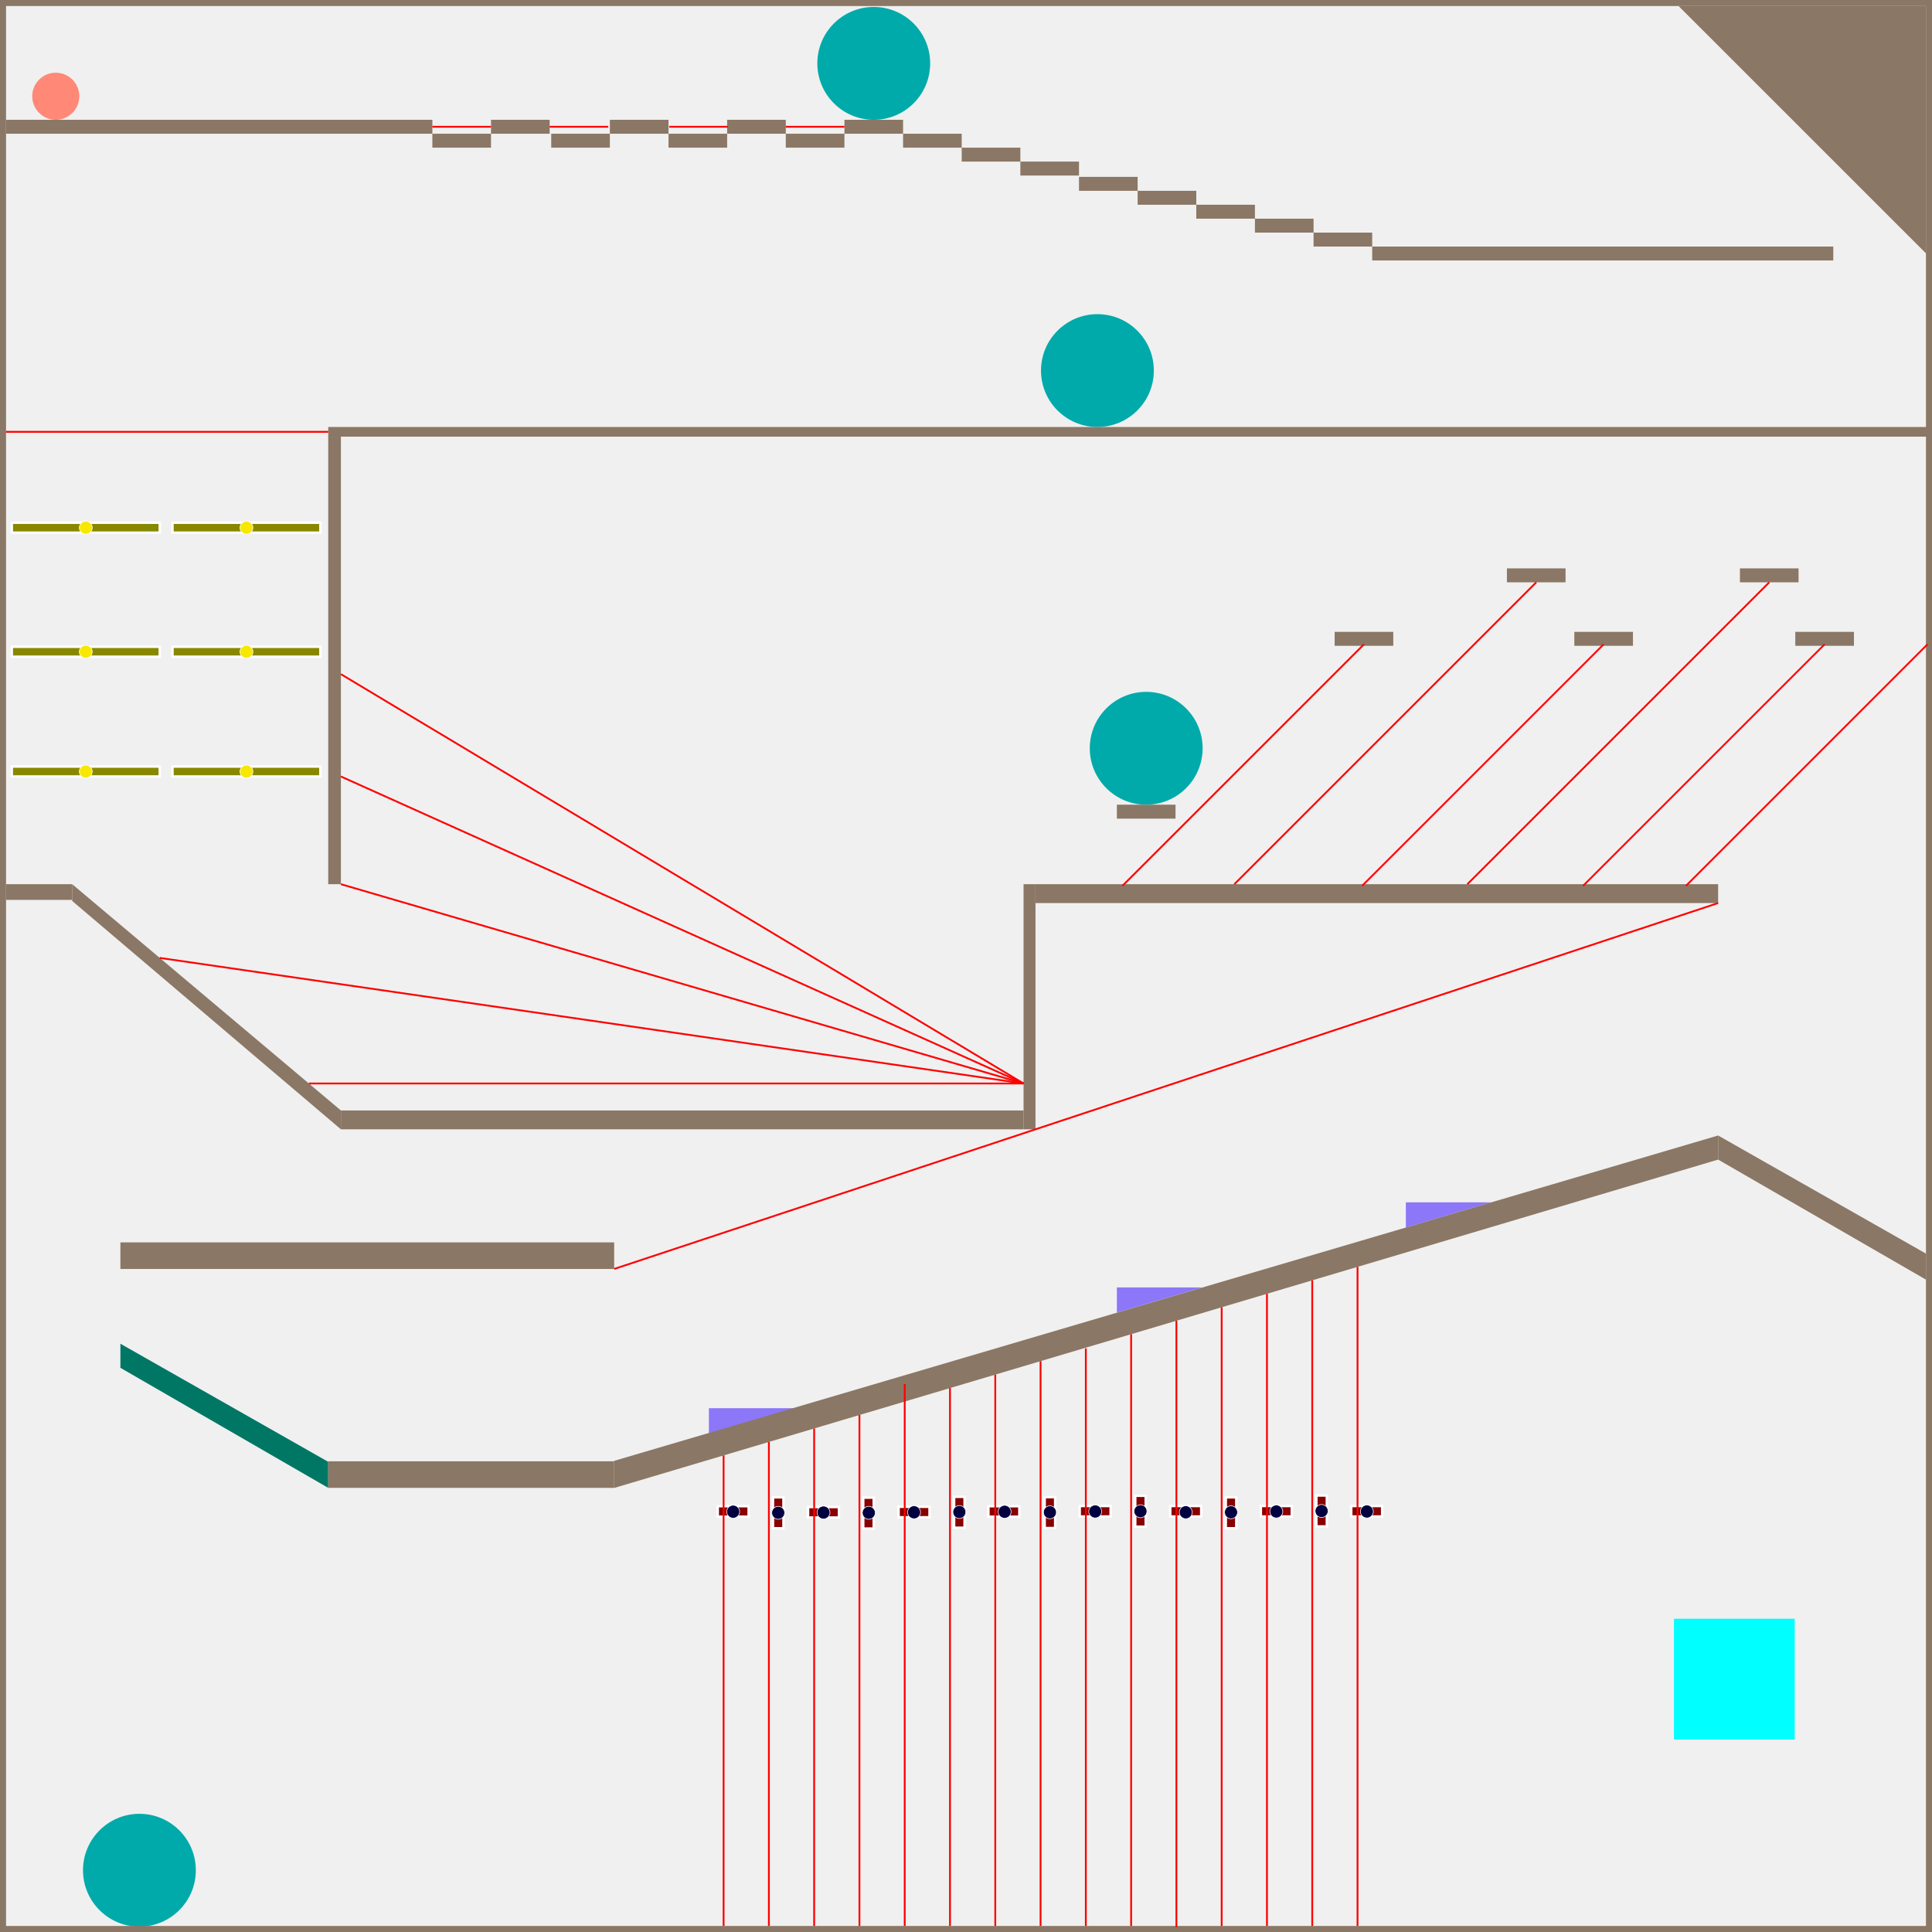
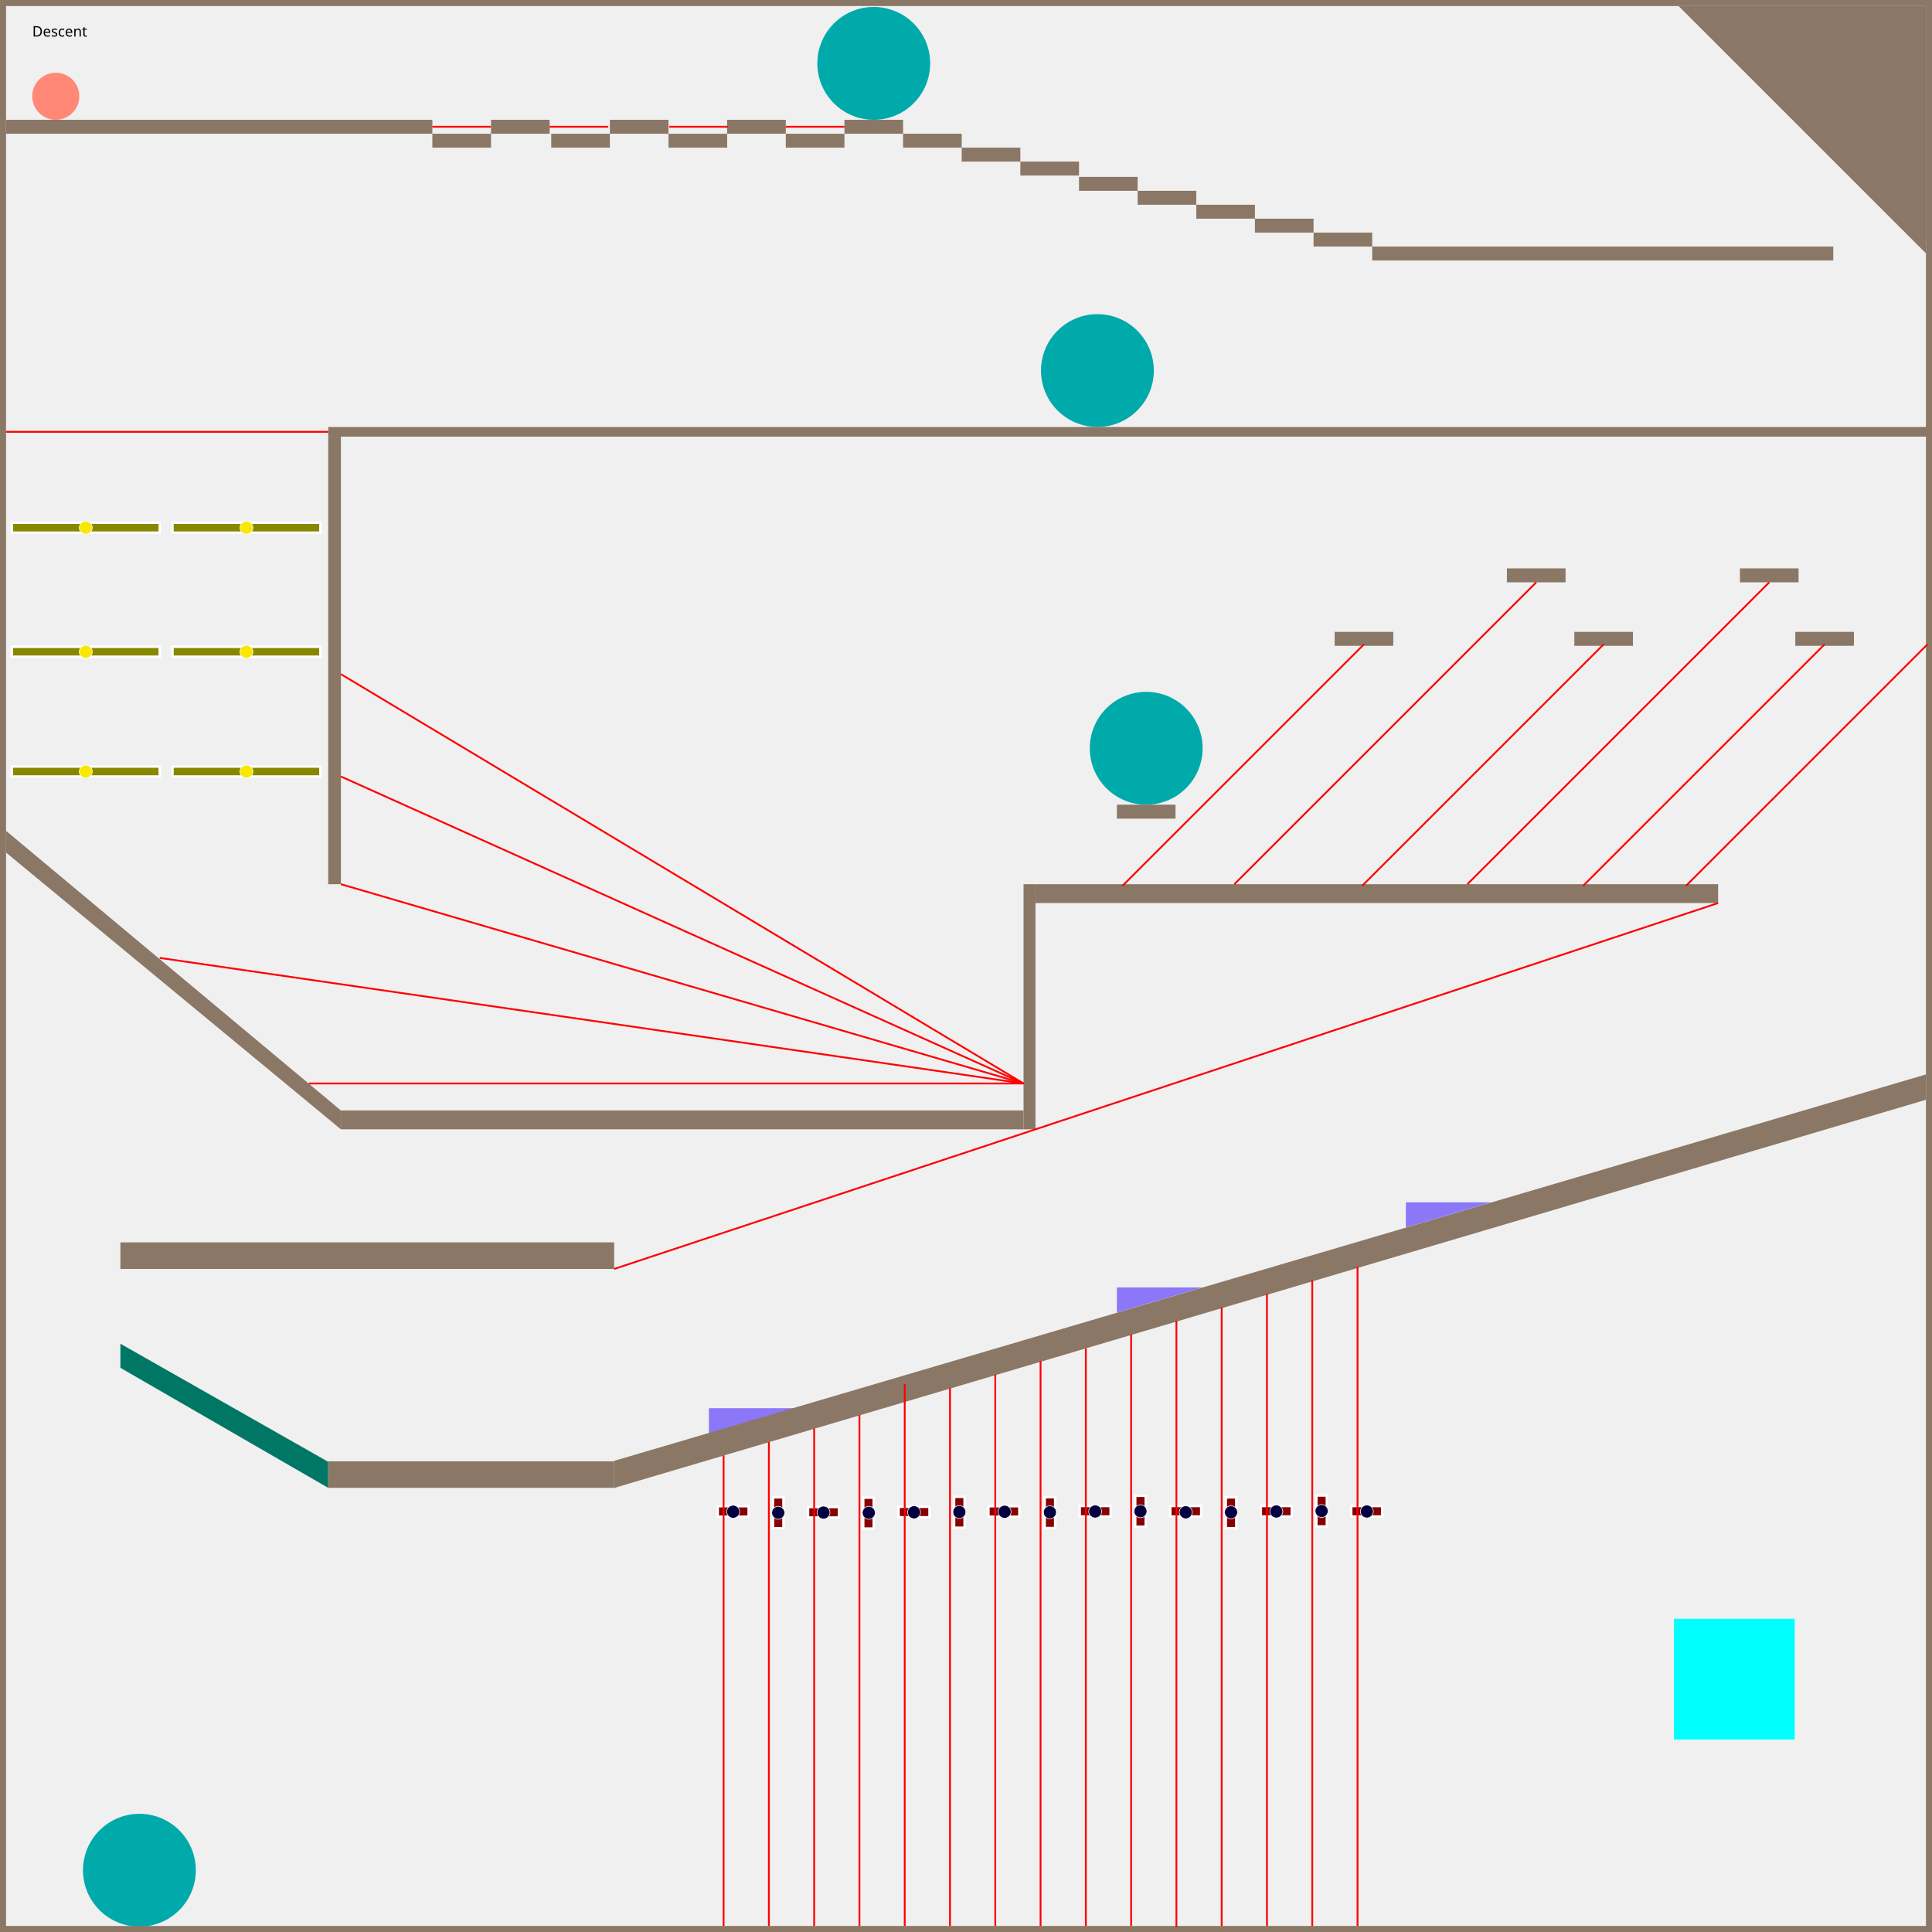
<svg xmlns="http://www.w3.org/2000/svg" version="1.1" id="Layer_1" x="0px" y="0px" width="3200px" height="3200px" viewBox="0 0 3200 3200" enable-background="new 0 0 3200 3200" xml:space="preserve">
  <g id="Foreground">
</g>
  <g id="Special">
    <circle id="Player" fill="#FF8877" cx="92.373" cy="159.423" r="38.998" />
    <rect id="Goal" x="2772.616" y="2681.177" fill="#00FFFF" width="200" height="200" />
  </g>
  <g id="Background">
- </g>
+     <text transform="matrix(1 0 0 1 53.375 60.5)" font-family="'MyriadPro-Regular'" font-size="24">Descent</text>
+   </g>
  <g id="Dynamic">
    <rect x="1280.328" y="2480.083" fill="#880000" stroke="#FFFFFF" stroke-width="4" stroke-miterlimit="10" width="17.315" height="51.175" />
    <rect x="1338.397" y="2496.156" fill="#880000" stroke="#FFFFFF" stroke-width="4" stroke-miterlimit="10" width="51.175" height="17.315" />
    <rect x="1488.397" y="2495.728" fill="#880000" stroke="#FFFFFF" stroke-width="4" stroke-miterlimit="10" width="51.175" height="17.315" />
    <rect x="1637.174" y="2494.784" fill="#880000" stroke="#FFFFFF" stroke-width="4" stroke-miterlimit="10" width="51.175" height="17.315" />
    <rect x="1788.397" y="2494.442" fill="#880000" stroke="#FFFFFF" stroke-width="4" stroke-miterlimit="10" width="51.175" height="17.315" />
    <rect x="1938.397" y="2494.442" fill="#880000" stroke="#FFFFFF" stroke-width="4" stroke-miterlimit="10" width="51.175" height="17.315" />
    <rect x="2088.397" y="2494.442" fill="#880000" stroke="#FFFFFF" stroke-width="4" stroke-miterlimit="10" width="51.175" height="17.315" />
    <rect x="2238.092" y="2494.47" fill="#880000" stroke="#FFFFFF" stroke-width="4" stroke-miterlimit="10" width="51.175" height="17.315" />
    <circle id="Player_4_" fill="#00AAAA" cx="230.913" cy="3097.707" r="93.447" />
    <circle id="Player_3_" fill="#00AAAA" cx="1447.21" cy="104.974" r="93.447" />
    <circle id="Player_2_" fill="#00AAAA" cx="1898.466" cy="1239.372" r="93.447" />
    <circle id="Player_1_" fill="#00AAAA" cx="1817.668" cy="613.784" r="93.447" />
    <rect x="19.575" y="1269.648" fill="#888800" stroke="#FFFFFF" stroke-width="4" stroke-miterlimit="10" width="245" height="16.458" />
    <rect x="19.576" y="1071.266" fill="#888800" stroke="#FFFFFF" stroke-width="4" stroke-miterlimit="10" width="245" height="16.458" />
    <rect x="285.7" y="1071.266" fill="#888800" stroke="#FFFFFF" stroke-width="4" stroke-miterlimit="10" width="245" height="16.458" />
    <rect x="19.575" y="865.789" fill="#888800" stroke="#FFFFFF" stroke-width="4" stroke-miterlimit="10" width="245" height="16.458" />
    <rect x="285.7" y="865.789" fill="#888800" stroke="#FFFFFF" stroke-width="4" stroke-miterlimit="10" width="245" height="16.458" />
    <rect x="1188.8" y="2494.756" fill="#880000" stroke="#FFFFFF" stroke-width="4" stroke-miterlimit="10" width="51.175" height="17.315" />
    <rect x="285.7" y="1269.648" fill="#888800" stroke="#FFFFFF" stroke-width="4" stroke-miterlimit="10" width="245" height="16.458" />
    <rect x="1429.813" y="2480.603" fill="#880000" stroke="#FFFFFF" stroke-width="4" stroke-miterlimit="10" width="17.315" height="51.175" />
    <rect x="1580.328" y="2479.227" fill="#880000" stroke="#FFFFFF" stroke-width="4" stroke-miterlimit="10" width="17.315" height="51.175" />
    <rect x="1730.328" y="2479.746" fill="#880000" stroke="#FFFFFF" stroke-width="4" stroke-miterlimit="10" width="17.315" height="51.175" />
    <rect x="1880.328" y="2477.512" fill="#880000" stroke="#FFFFFF" stroke-width="4" stroke-miterlimit="10" width="17.315" height="51.175" />
    <rect x="2030.328" y="2480.083" fill="#880000" stroke="#FFFFFF" stroke-width="4" stroke-miterlimit="10" width="17.315" height="51.175" />
    <rect x="2180.328" y="2477.049" fill="#880000" stroke="#FFFFFF" stroke-width="4" stroke-miterlimit="10" width="17.315" height="51.175" />
  </g>
  <g id="Joints">
    <circle fill="#000040" stroke="#FFFFFF" stroke-miterlimit="10" cx="1888.985" cy="2503.099" r="10.704" />
    <circle fill="#000040" stroke="#FFFFFF" stroke-miterlimit="10" cx="1963.985" cy="2504.814" r="10.704" />
    <circle fill="#000040" stroke="#FFFFFF" stroke-miterlimit="10" cx="2038.985" cy="2504.814" r="10.704" />
    <circle fill="#000040" stroke="#FFFFFF" stroke-miterlimit="10" cx="2113.985" cy="2503.528" r="10.704" />
    <circle fill="#000040" stroke="#FFFFFF" stroke-miterlimit="10" cx="2188.985" cy="2502.671" r="10.704" />
    <circle fill="#000040" stroke="#FFFFFF" stroke-miterlimit="10" cx="2263.985" cy="2503.528" r="10.704" />
    <circle fill="#000040" stroke="#FFFFFF" stroke-miterlimit="10" cx="1288.985" cy="2505.671" r="10.704" />
    <circle fill="#000040" stroke="#FFFFFF" stroke-miterlimit="10" cx="1363.985" cy="2505.243" r="10.704" />
    <circle fill="#000040" stroke="#FFFFFF" stroke-miterlimit="10" cx="1438.985" cy="2505.671" r="10.704" />
    <circle fill="#000040" stroke="#FFFFFF" stroke-miterlimit="10" cx="1513.985" cy="2504.814" r="10.704" />
    <circle fill="#000040" stroke="#FFFFFF" stroke-miterlimit="10" cx="1588.985" cy="2504.385" r="10.704" />
    <circle fill="#000040" stroke="#FFFFFF" stroke-miterlimit="10" cx="1663.985" cy="2503.957" r="10.704" />
    <circle fill="#000040" stroke="#FFFFFF" stroke-miterlimit="10" cx="1738.985" cy="2504.814" r="10.704" />
    <circle fill="#000040" stroke="#FFFFFF" stroke-miterlimit="10" cx="1813.985" cy="2503.528" r="10.704" />
    <circle fill="#000040" stroke="#FFFFFF" stroke-miterlimit="10" cx="1214.388" cy="2503.842" r="10.704" />
    <circle fill="#F8E800" stroke="#FFFFFF" stroke-miterlimit="10" cx="408.2" cy="1277.877" r="10.704" />
    <circle fill="#F8E800" stroke="#FFFFFF" stroke-miterlimit="10" cx="142.075" cy="1277.877" r="10.704" />
    <circle fill="#F8E800" stroke="#FFFFFF" stroke-miterlimit="10" cx="142.075" cy="1079.495" r="10.704" />
    <circle fill="#F8E800" stroke="#FFFFFF" stroke-miterlimit="10" cx="408.2" cy="1079.495" r="10.704" />
    <circle fill="#F8E800" stroke="#FFFFFF" stroke-miterlimit="10" cx="142.075" cy="874.018" r="10.704" />
    <circle fill="#F8E800" stroke="#FFFFFF" stroke-miterlimit="10" cx="408.2" cy="874.018" r="10.704" />
  </g>
  <g id="Static">
    <rect x="10" y="198.421" fill="#8B7765" width="706.135" height="23.079" />
    <polygon fill="#8B77F8" points="2470.099,1991.445 2328.554,1991.445 2328.554,2033.161  " />
    <polygon fill="#8B77F8" points="1991.447,2132.422 1849.902,2132.422 1849.902,2174.138  " />
    <polygon fill="#8B77F8" points="1315.71,2332.424 1174.165,2332.424 1174.165,2374.14  " />
-     <polyline fill="#8B7765" points="2845.771,1880.729 3190,2076.357 3190,2119.5 2845.771,1920.647  " />
    <polyline fill="#007765" points="199.414,2225.6 543.643,2421.228 543.643,2464.371 199.414,2265.518  " />
    <rect x="543.643" y="2420.352" fill="#8B7765" width="473.618" height="44.019" />
    <rect x="199.414" y="2057.776" fill="#8B7765" width="817.846" height="44.019" />
    <rect x="1849.902" y="1332.819" fill="#8B7765" width="97.128" height="23.079" />
    <rect x="2210.582" y="1046.569" fill="#8B7765" width="97.128" height="23.079" />
    <rect x="2495.923" y="941.421" fill="#8B7765" width="97.128" height="23.079" />
    <rect x="2607.582" y="1046.569" fill="#8B7765" width="97.128" height="23.079" />
    <rect x="2881.864" y="941.421" fill="#8B7765" width="97.128" height="23.079" />
    <rect x="2973.563" y="1046.569" fill="#8B7765" width="97.128" height="23.079" />
-     <polyline fill="#8B7765" points="2845.771,1880.729 1017.261,2419.621 1017.261,2464.528 2845.771,1920.647  " />
+     <polyline fill="#8B7765" points="3190,1779.581 1017.261,2419.621 1017.261,2464.528 3190,1821.579  " />
    <rect x="813.262" y="198.421" fill="#8B7765" width="97.128" height="23.079" />
    <rect x="716.135" y="221.5" fill="#8B7765" width="97.128" height="23.079" />
    <rect x="1010.135" y="198.421" fill="#8B7765" width="97.128" height="23.079" />
    <rect x="913.007" y="221.5" fill="#8B7765" width="97.128" height="23.079" />
    <rect x="1204.39" y="198.421" fill="#8B7765" width="97.128" height="23.079" />
    <rect x="1107.262" y="221.5" fill="#8B7765" width="97.128" height="23.079" />
    <rect x="1398.646" y="198.421" fill="#8B7765" width="97.128" height="23.079" />
    <rect x="1301.518" y="221.5" fill="#8B7765" width="97.128" height="23.079" />
    <rect x="1495.774" y="221.5" fill="#8B7765" width="97.128" height="23.079" />
    <rect x="1592.902" y="244.579" fill="#8B7765" width="97.128" height="23.079" />
    <rect x="1690.03" y="267.658" fill="#8B7765" width="97.128" height="23.079" />
    <rect x="1787.158" y="292.96" fill="#8B7765" width="97.128" height="23.079" />
    <rect x="1884.285" y="316.04" fill="#8B7765" width="97.128" height="23.079" />
    <rect x="1981.413" y="339.119" fill="#8B7765" width="97.128" height="23.079" />
    <rect x="2078.541" y="362.198" fill="#8B7765" width="97.128" height="23.079" />
    <rect x="2175.669" y="385.277" fill="#8B7765" width="97.128" height="23.079" />
    <polyline fill="#8B7765" points="3190.25,10 3190.25,419.896 2780.25,10  " />
    <rect x="1695.329" y="1464.5" fill="#8B7765" width="19.756" height="406" />
-     <rect x="10" y="1464.5" fill="#8B7765" width="109.576" height="26" />
    <rect x="2272.797" y="408.356" fill="#8B7765" width="763.703" height="23.079" />
    <rect x="543.643" y="723.231" fill="#8B7765" width="20.999" height="741.269" />
-     <polyline fill="#8B7765" points="119.576,1464.5 564.642,1839.269 564.642,1870.5 119.576,1492.261  " />
+     <polyline fill="#8B7765" points="10,1376.102 564.642,1839.269 564.642,1870.5 10,1412.1  " />
    <polyline fill="#8B7765" points="10,3190 10,10 3190,10 3190,3190 10,3190 0,3200 3200,3200 3200,0 0,0 0,3200 10,3190  " />
    <rect x="543.643" y="707.231" fill="#8B7765" width="2648.885" height="16" />
    <rect x="564.642" y="1839.269" fill="#8B7765" width="1130.687" height="31.231" />
    <rect x="1715.085" y="1464.5" fill="#8B7765" width="1130.687" height="31.231" />
  </g>
  <g id="Lasers">
    <line fill="none" stroke="#FF0000" stroke-width="3" stroke-miterlimit="10" x1="1498.5" y1="2292.5" x2="1498.5" y2="3190" />
    <line fill="none" stroke="#FF0000" stroke-width="3" stroke-miterlimit="10" x1="2259.146" y1="1067.173" x2="1859.146" y2="1467.173" />
    <line fill="none" stroke="#FF0000" stroke-width="3" stroke-miterlimit="10" x1="3192.528" y1="1067.173" x2="2792.528" y2="1467.173" />
    <line fill="none" stroke="#FF0000" stroke-width="3" stroke-miterlimit="10" x1="3022.127" y1="1067.173" x2="2622.127" y2="1467.173" />
    <line fill="none" stroke="#FF0000" stroke-width="3" stroke-miterlimit="10" x1="2544.487" y1="964.5" x2="2044.487" y2="1464.5" />
    <line fill="none" stroke="#FF0000" stroke-width="3" stroke-miterlimit="10" x1="716.135" y1="209.96" x2="813.262" y2="209.96" />
    <line fill="none" stroke="#FF0000" stroke-width="3" stroke-miterlimit="10" x1="2656.146" y1="1067.173" x2="2256.146" y2="1467.173" />
    <line fill="none" stroke="#FF0000" stroke-width="3" stroke-miterlimit="10" x1="2930.428" y1="964.5" x2="2430.428" y2="1464.5" />
    <line fill="none" stroke="#FF0000" stroke-width="3" stroke-miterlimit="10" x1="1798.5" y1="2233.342" x2="1798.5" y2="3190" />
    <line fill="none" stroke="#FF0000" stroke-width="3" stroke-miterlimit="10" x1="1198.5" y1="2410.62" x2="1198.5" y2="3190" />
    <line fill="none" stroke="#FF0000" stroke-width="3" stroke-miterlimit="10" x1="1273.5" y1="2388.311" x2="1273.5" y2="3190" />
    <line fill="none" stroke="#FF0000" stroke-width="3" stroke-miterlimit="10" x1="1348.5" y1="2366.003" x2="1348.5" y2="3190" />
    <line fill="none" stroke="#FF0000" stroke-width="3" stroke-miterlimit="10" x1="1423.5" y1="2343.695" x2="1423.5" y2="3190" />
    <line fill="none" stroke="#FF0000" stroke-width="3" stroke-miterlimit="10" x1="1573.5" y1="2299.078" x2="1573.5" y2="3190" />
    <line fill="none" stroke="#FF0000" stroke-width="3" stroke-miterlimit="10" x1="1648.5" y1="2276.769" x2="1648.5" y2="3190" />
    <line fill="none" stroke="#FF0000" stroke-width="3" stroke-miterlimit="10" x1="1723.5" y1="2254.461" x2="1723.5" y2="3190" />
    <line fill="none" stroke="#FF0000" stroke-width="3" stroke-miterlimit="10" x1="1873.5" y1="2209.844" x2="1873.5" y2="3190" />
    <line fill="none" stroke="#FF0000" stroke-width="3" stroke-miterlimit="10" x1="1948.5" y1="2187.536" x2="1948.5" y2="3192" />
    <line fill="none" stroke="#FF0000" stroke-width="3" stroke-miterlimit="10" x1="2023.5" y1="2165.228" x2="2023.5" y2="3190" />
    <line fill="none" stroke="#FF0000" stroke-width="3" stroke-miterlimit="10" x1="2098.5" y1="2142.919" x2="2098.5" y2="3190" />
    <line fill="none" stroke="#FF0000" stroke-width="3" stroke-miterlimit="10" x1="2173.5" y1="2120.611" x2="2173.5" y2="3190" />
    <line fill="none" stroke="#FF0000" stroke-width="3" stroke-miterlimit="10" x1="2248.5" y1="2098.302" x2="2248.5" y2="3190" />
    <line fill="none" stroke="#FF0000" stroke-width="3" stroke-miterlimit="10" x1="1695.329" y1="1794.581" x2="511.571" y2="1794.581" />
    <line fill="none" stroke="#FF0000" stroke-width="3" stroke-miterlimit="10" x1="1695.329" y1="1794.581" x2="564.642" y2="1464.5" />
    <line fill="none" stroke="#FF0000" stroke-width="3" stroke-miterlimit="10" x1="1695.329" y1="1794.581" x2="264.575" y2="1586.597" />
    <line fill="none" stroke="#FF0000" stroke-width="3" stroke-miterlimit="10" x1="1695.329" y1="1794.581" x2="564.642" y2="1286.106" />
    <line fill="none" stroke="#FF0000" stroke-width="3" stroke-miterlimit="10" x1="1695.329" y1="1794.581" x2="564.642" y2="1116.615" />
    <line fill="none" stroke="#FF0000" stroke-width="3" stroke-miterlimit="10" x1="2845.771" y1="1495.731" x2="1017.261" y2="2101.796" />
    <line fill="none" stroke="#FF0000" stroke-width="3" stroke-miterlimit="10" x1="543.643" y1="715.231" x2="10" y2="715.231" />
    <line fill="none" stroke="#FF0000" stroke-width="3" stroke-miterlimit="10" x1="910.39" y1="209.961" x2="1007.517" y2="209.961" />
    <line fill="none" stroke="#FF0000" stroke-width="3" stroke-miterlimit="10" x1="1108.39" y1="209.96" x2="1205.517" y2="209.96" />
    <line fill="none" stroke="#FF0000" stroke-width="3" stroke-miterlimit="10" x1="1301.518" y1="209.96" x2="1398.646" y2="209.96" />
  </g>
</svg>
